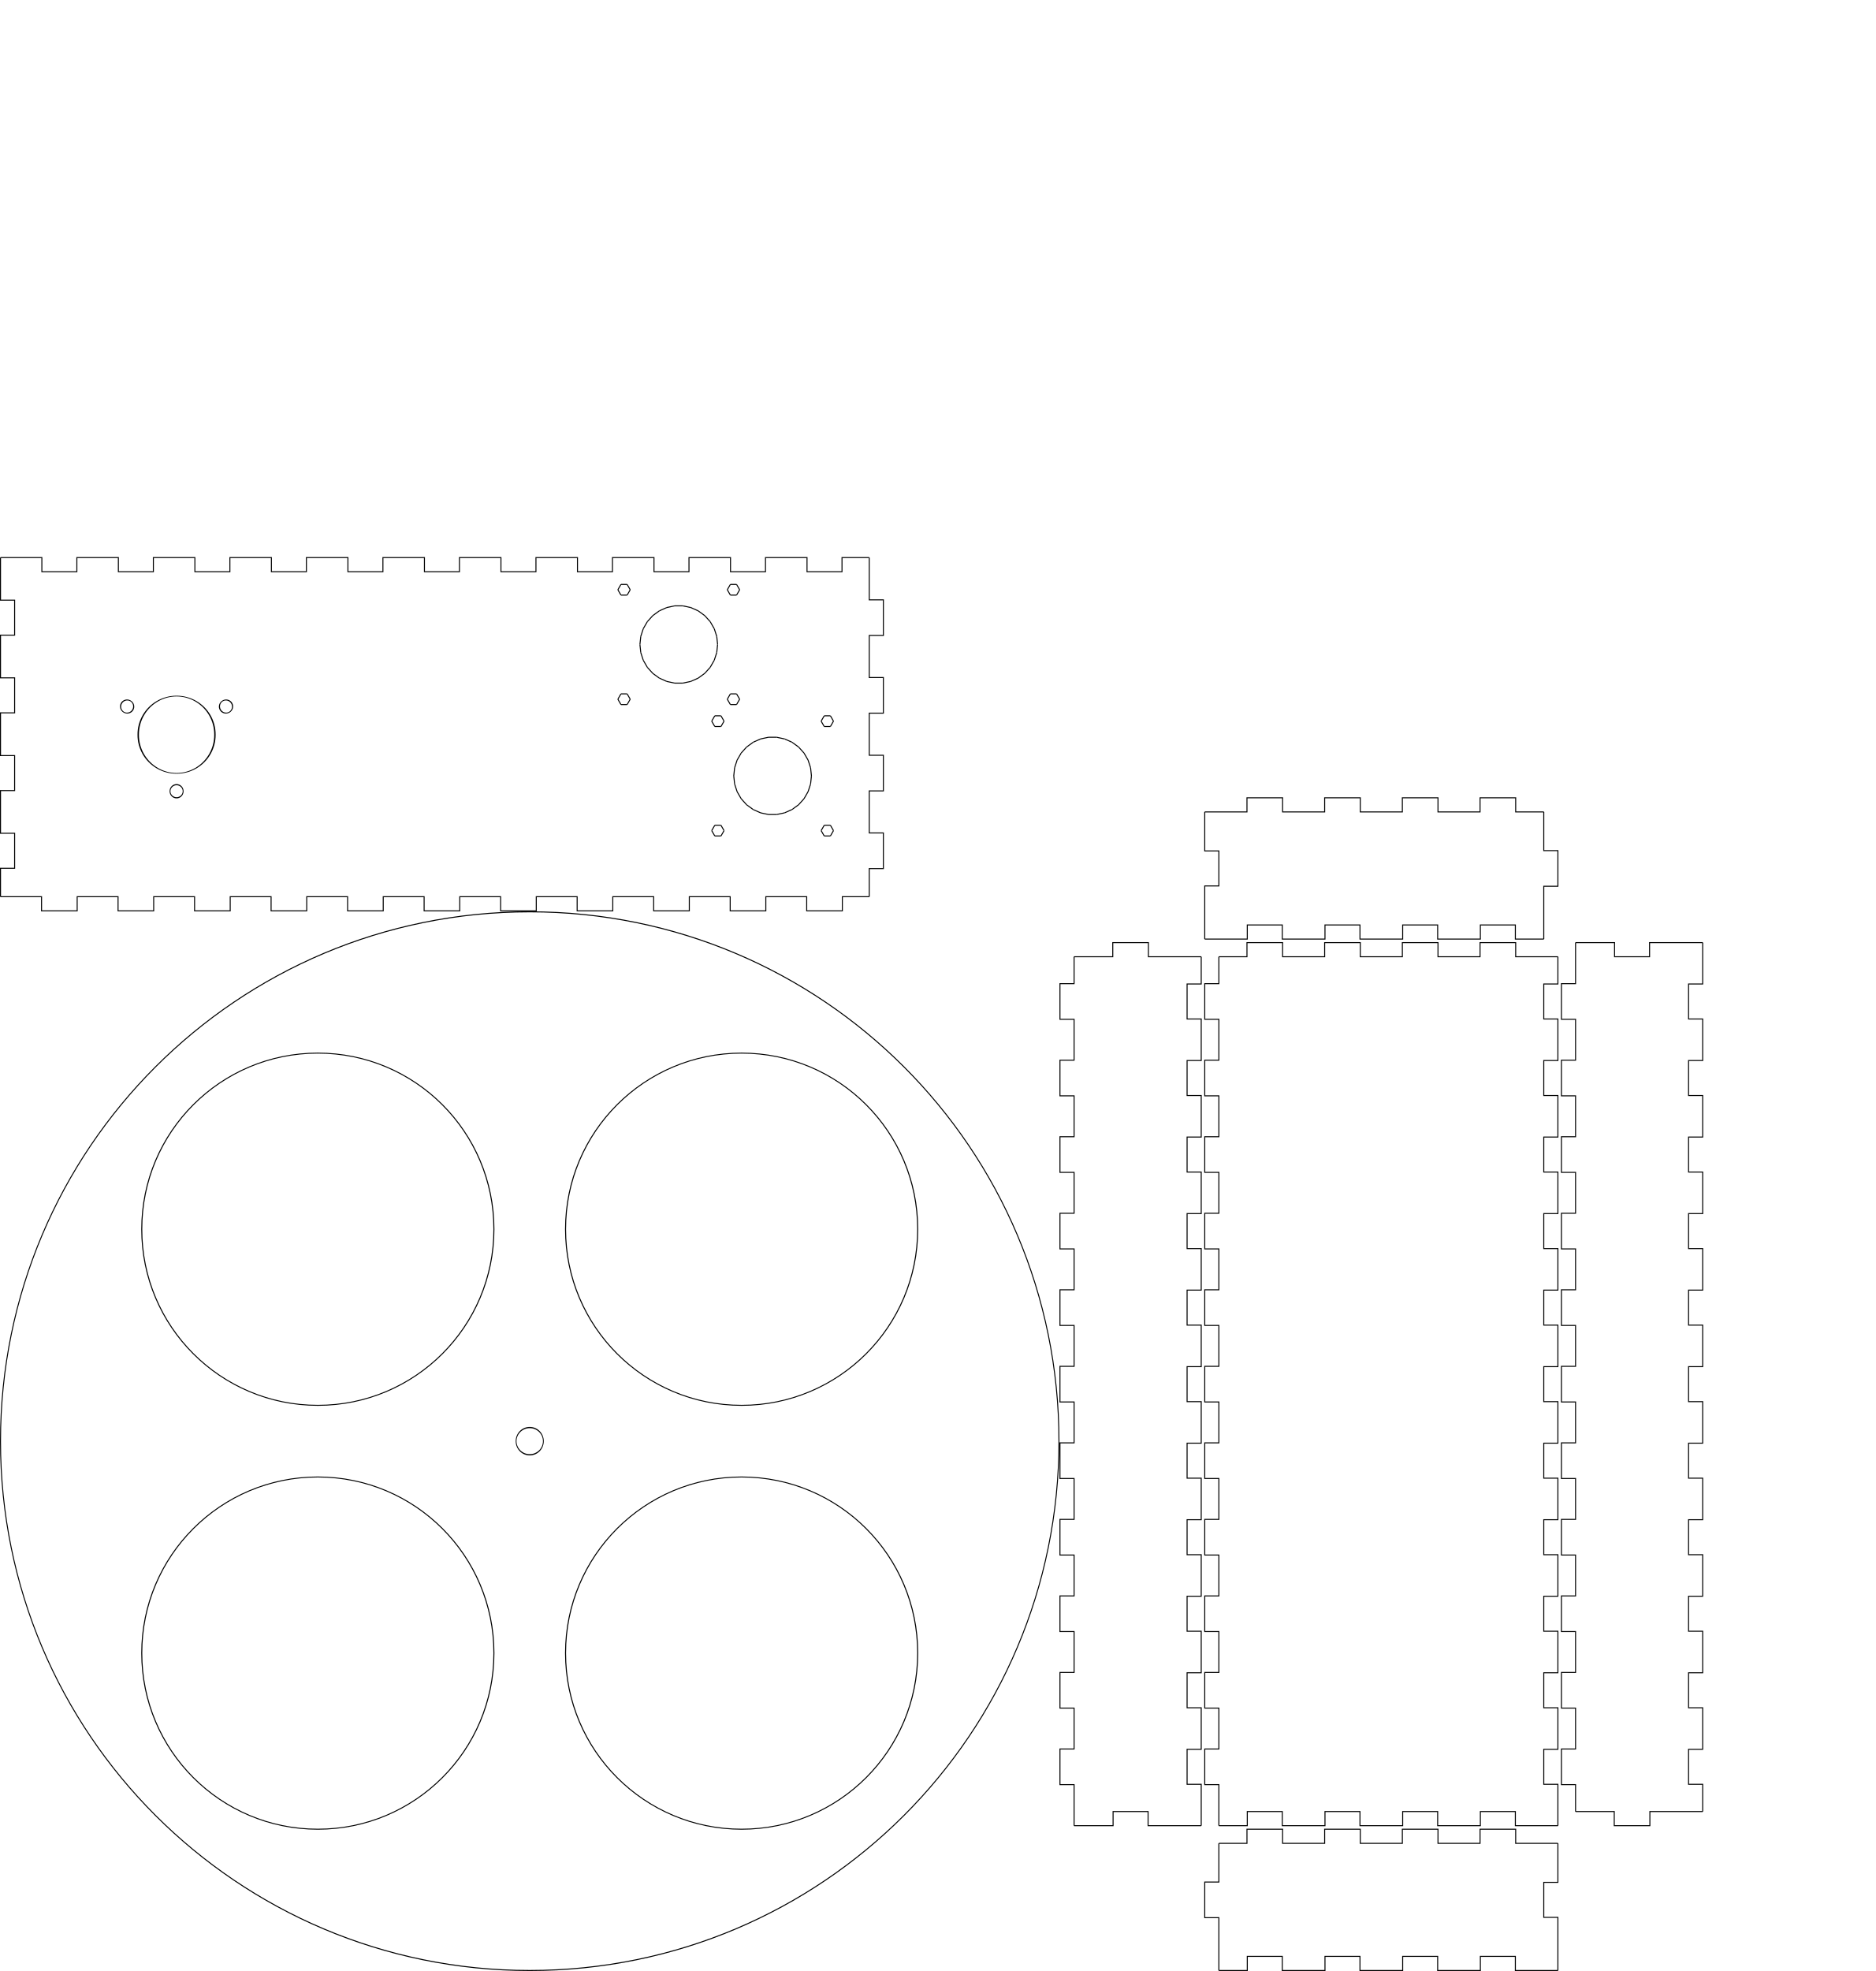
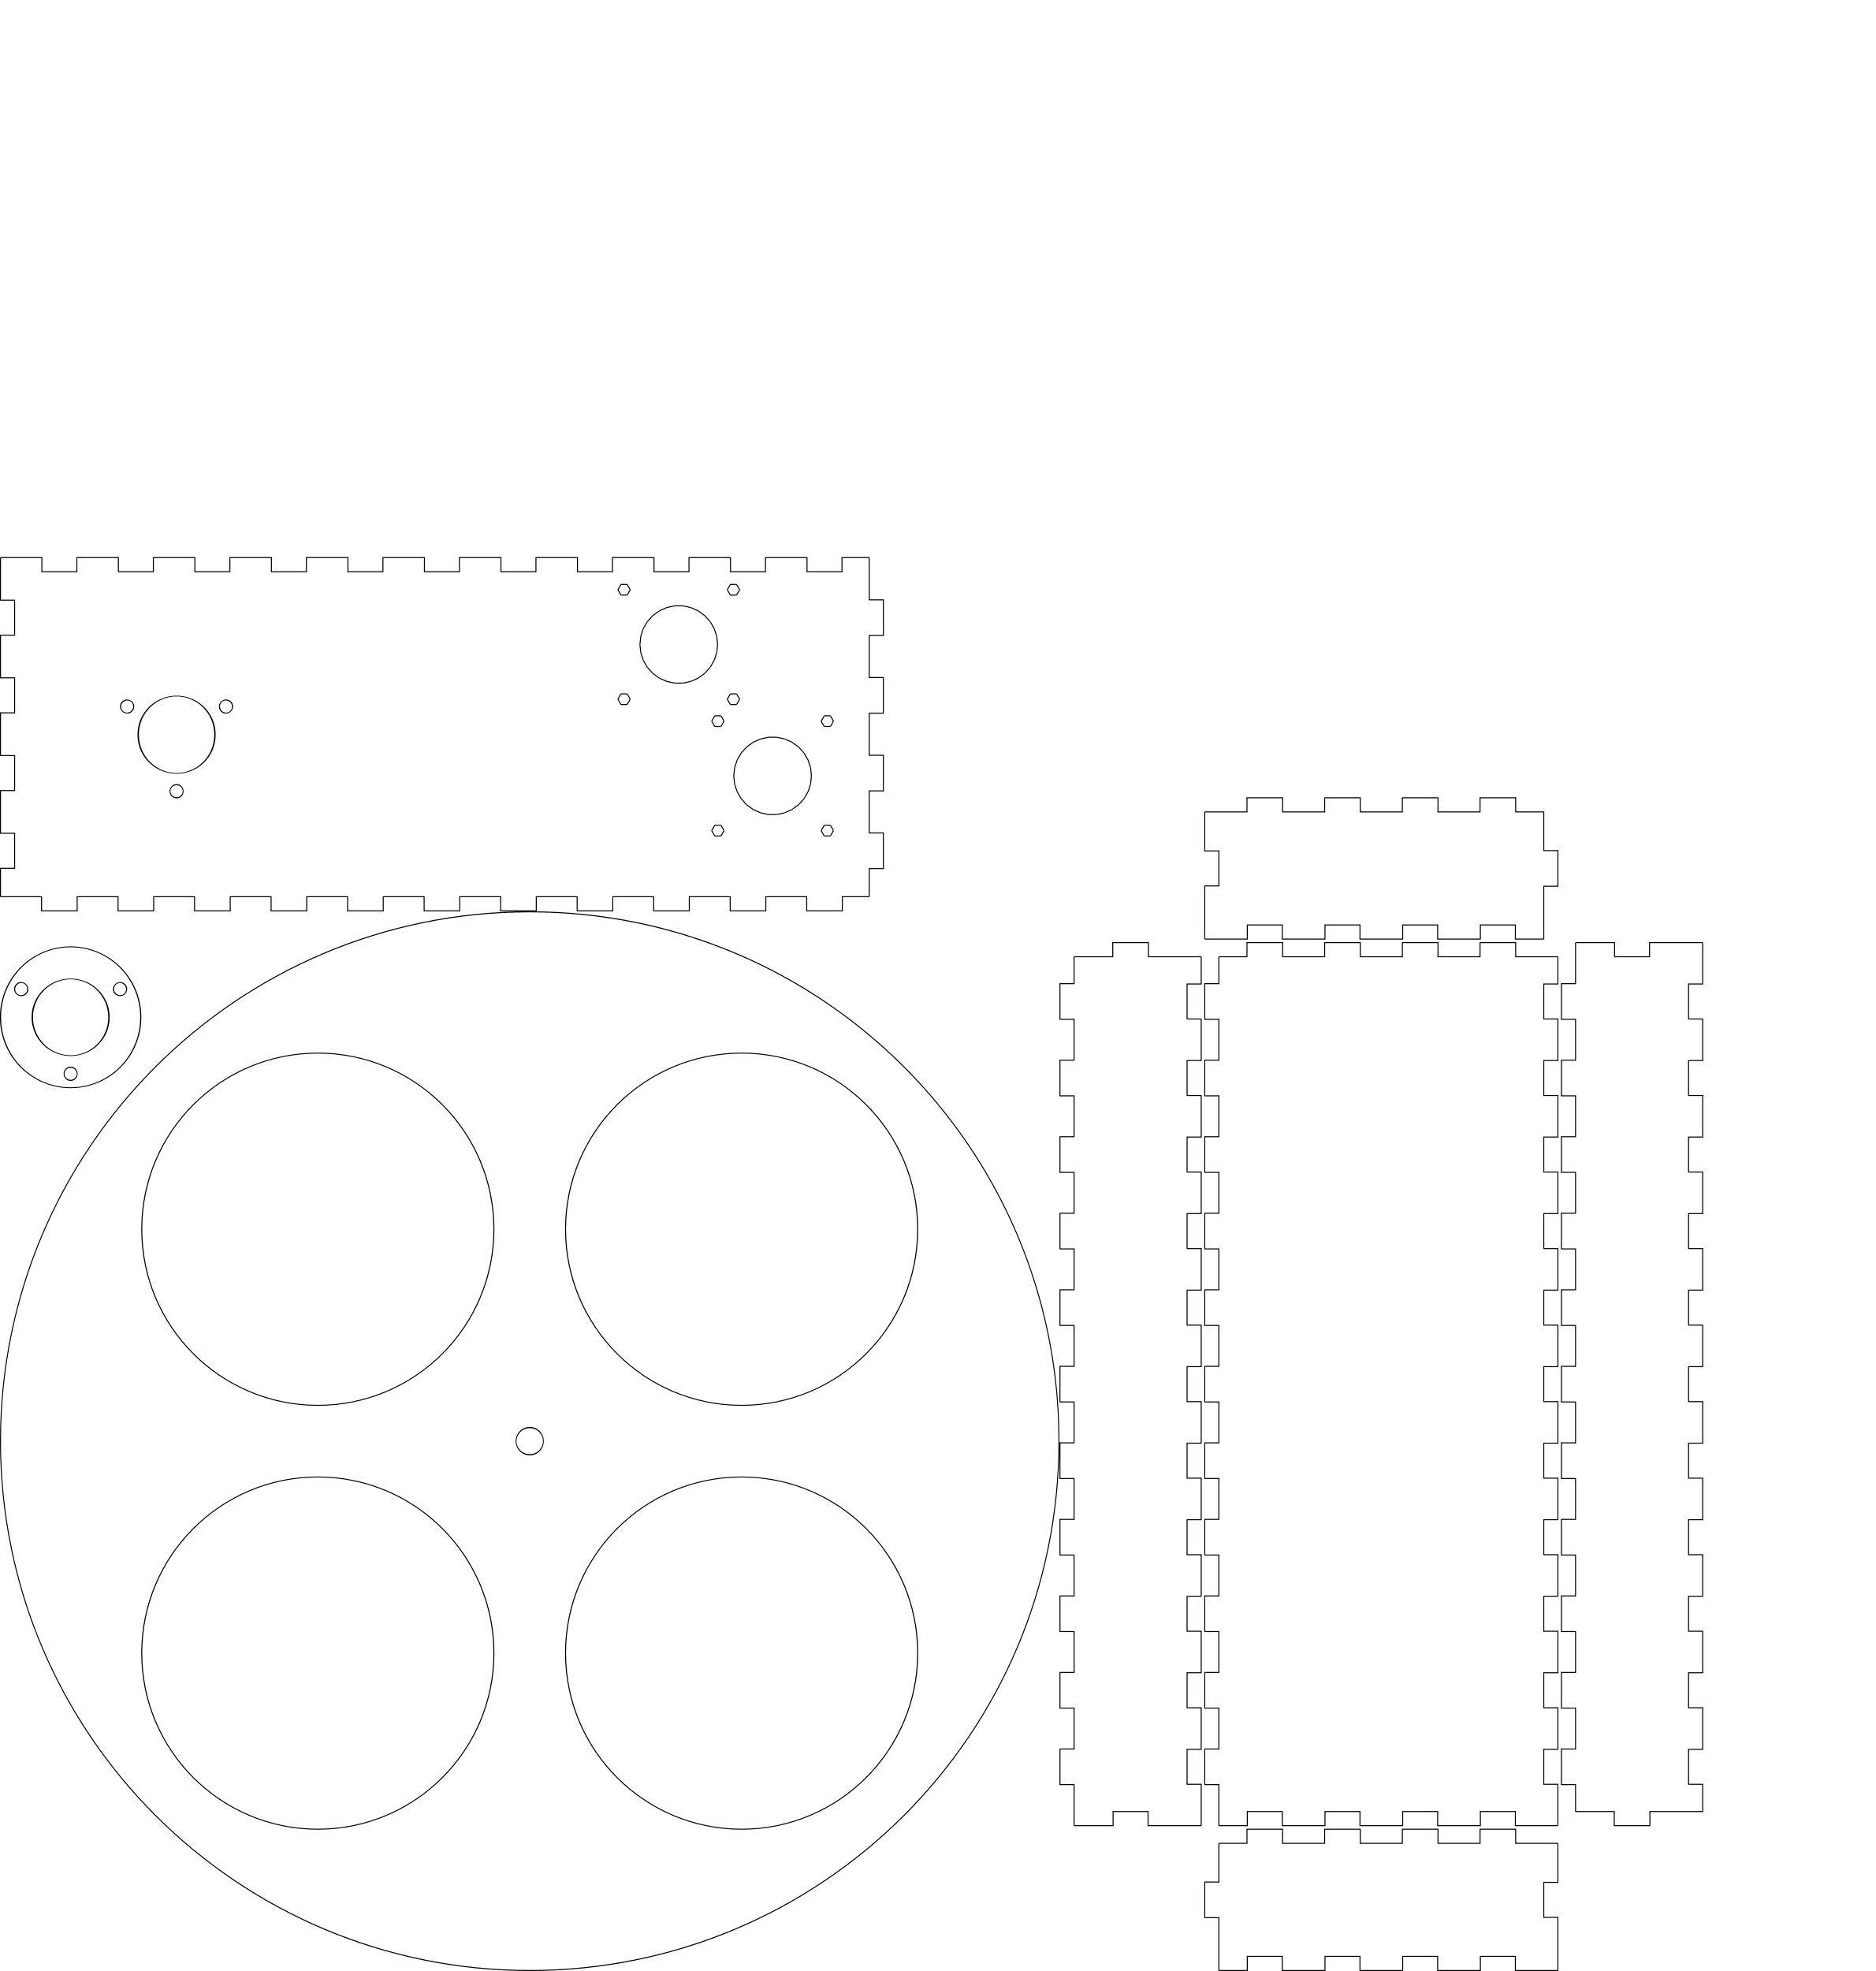
<svg xmlns="http://www.w3.org/2000/svg" xmlns:xlink="http://www.w3.org/1999/xlink" version="1.1" id="svg2" height="1977.165" width="1881.496">
  <defs id="defs4">
    <pattern y="0" x="0" width="8" patternUnits="userSpaceOnUse" id="Hatch" height="8">
      <path id="path3477" stroke-width="0.25" stroke="#000000" linecap="square" d="M8 4 l-4,4" />
      <path id="path3479" stroke-width="0.25" stroke="#000000" linecap="square" d="M6 2 l-4,4" />
      <path id="path3481" stroke-width="0.25" stroke="#000000" linecap="square" d="M4 0 l-4,4" />
    </pattern>
    <marker style="overflow:visible" refY="0.0" refX="0.0" orient="auto" id="DistanceX">
      <path id="path3474" style="stroke:#000000; stroke-width:0.5" d="M 3,-3 L -3,3 M 0,-5 L  0,5" />
    </marker>
  </defs>
  <g id="layer1" transform="translate(0,924.8044)">
    <g id="g3198">
      <path transform="matrix(0.6647934,0,0,0.6232437,166.9806,-167.5411)" d="m 1133.858,1445.669 c 0,156.553 -118.979,283.465 -265.748,283.465 -146.769,0 -265.748,-126.912 -265.748,-283.465 0,-156.553 118.979,-283.465 265.748,-283.465 146.769,0 265.748,126.911 265.748,283.465 z" id="path2983" style="fill:none;stroke:#000000;stroke-width:1.547;stroke-miterlimit:4;stroke-opacity:1;stroke-dasharray:none" />
      <use height="1977.165" width="1881.496" transform="translate(1.30473e-7,-425.1968)" id="use2985" xlink:href="#path2983" y="0" x="0" />
      <use height="1977.165" width="1881.496" transform="translate(-425.1968,2.2405252e-7)" id="use2987" xlink:href="#use2985" y="0" x="0" />
      <use height="1977.165" width="1881.496" transform="translate(-5.2417377e-7,425.1968)" id="use2989" xlink:href="#use2987" y="0" x="0" />
      <path transform="matrix(1.427233,0,0,1.498595,-404.0723,-1008.41)" d="m 1027.559,1020.472 c 0,195.691 -166.571,354.331 -372.047,354.331 -205.476,0 -372.047,-158.639 -372.047,-354.331 0,-195.691 166.571,-354.331 372.047,-354.331 205.476,0 372.047,158.639 372.047,354.331 z" id="path2991" style="fill:none;stroke:#000000;stroke-width:0.681;stroke-miterlimit:4;stroke-opacity:1;stroke-dasharray:none" />
      <path transform="matrix(0.2573,0,0,0.38595,444.8852,222.7412)" d="m 389.764,772.441 c 0,19.569 -23.796,35.433 -53.15,35.433 -29.354,0 -53.15,-15.864 -53.15,-35.433 0,-19.569 23.796,-35.433 53.15,-35.433 29.354,0 53.15,15.864 53.15,35.433 z" id="path3012" style="fill:none;stroke:#000000;stroke-width:3.16;stroke-miterlimit:4;stroke-opacity:1;stroke-dasharray:none" />
    </g>
    <g id="g3375">
      <path d="m 1580.815,892.412 0,-27.006 -14.173,0 0,-35.752 14.173,0 0,-41.02 -14.173,0 0,-35.752 14.173,0 0,-41.02 -14.173,0 0,-35.752 14.173,0 0,-41.02 -14.173,0 0,-35.752 14.173,0 0,-41.02 -14.173,0 0,-35.752 14.173,0 0,-41.02 -14.173,0 0,-35.752 14.173,0 0,-41.02 -14.173,0 0,-35.752 14.173,0 0,-41.02 -14.173,0 0,-35.752 14.173,0 0,-41.02 -14.173,0 0,-35.752 14.173,0 0,-41.02 -14.173,0 0,-35.752 14.173,0 0,-41.02 -14.173,0 0,-35.752 14.173,0 0,-41.179" style="fill:none;stroke:#000000" id="path3219" />
      <path d="m 1580.815,20.759 39.136,0 0,14.173 35.114,0 0,-14.173 53.309,0" style="fill:none;stroke:#000000" id="path3221" />
      <path d="m 1708.374,20.759 0,41.498 -14.173,0 0,35.114 14.173,0 0,41.657 -14.173,0 0,35.114 14.173,0 0,41.657 -14.173,0 0,35.114 14.173,0 0,41.657 -14.173,0 0,35.114 14.173,0 0,41.657 -14.173,0 0,35.114 14.173,0 0,41.657 -14.173,0 0,35.114 14.173,0 0,41.657 -14.173,0 0,35.114 14.173,0 0,41.657 -14.173,0 0,35.114 14.173,0 0,41.657 -14.173,0 0,35.114 14.173,0 0,41.657 -14.173,0 0,35.114 14.173,0 0,41.657 -14.173,0 0,35.114 14.173,0 0,27.325" style="fill:none;stroke:#000000" id="path3223" />
      <path d="m 1708.374,892.412 -52.99,0 0,14.173 -35.752,0 0,-14.173 -38.817,0" style="fill:none;stroke:#000000" id="path3225" />
    </g>
    <g id="g3381">
      <path d="m 1222.941,1051.861 0,-52.99 -14.173,0 0,-35.752 14.173,0 0,-38.817" style="fill:none;stroke:#000000" id="path3227" />
      <path d="m 1222.941,924.302 28.187,0 0,-14.173 35.752,0 0,14.173 42.201,0 0,-14.173 35.752,0 0,14.173 42.201,0 0,-14.173 35.752,0 0,14.173 42.201,0 0,-14.173 35.752,0 0,14.173 42.36,0" style="fill:none;stroke:#000000" id="path3229" />
      <path d="m 1563.098,924.302 0,39.136 -14.173,0 0,35.114 14.173,0 0,53.309" style="fill:none;stroke:#000000" id="path3231" />
      <path d="m 1563.098,1051.861 -42.679,0 0,-14.173 -35.114,0 0,14.173 -42.839,0 0,-14.173 -35.114,0 0,14.173 -42.839,0 0,-14.173 -35.114,0 0,14.173 -42.839,0 0,-14.173 -35.114,0 0,14.173 -28.506,0" style="fill:none;stroke:#000000" id="path3233" />
    </g>
    <g id="g3387">
      <path d="m 1222.941,906.585 0,-41.179 -14.173,0 0,-35.752 14.173,0 0,-41.02 -14.173,0 0,-35.752 14.173,0 0,-41.02 -14.173,0 0,-35.752 14.173,0 0,-41.02 -14.173,0 0,-35.752 14.173,0 0,-41.02 -14.173,0 0,-35.752 14.173,0 0,-41.02 -14.173,0 0,-35.752 14.173,0 0,-41.02 -14.173,0 0,-35.752 14.173,0 0,-41.02 -14.173,0 0,-35.752 14.173,0 0,-41.02 -14.173,0 0,-35.752 14.173,0 0,-41.02 -14.173,0 0,-35.752 14.173,0 0,-41.02 -14.173,0 0,-35.752 14.173,0 0,-27.006" style="fill:none;stroke:#000000" id="path3235" />
      <path d="m 1222.941,34.932 28.187,0 0,-14.173 35.752,0 0,14.173 42.201,0 0,-14.173 35.752,0 0,14.173 42.201,0 0,-14.173 35.752,0 0,14.173 42.201,0 0,-14.173 35.752,0 0,14.173 42.36,0" style="fill:none;stroke:#000000" id="path3237" />
      <path d="m 1563.098,34.932 0,27.325 -14.173,0 0,35.114 14.173,0 0,41.657 -14.173,0 0,35.114 14.173,0 0,41.657 -14.173,0 0,35.114 14.173,0 0,41.657 -14.173,0 0,35.114 14.173,0 0,41.657 -14.173,0 0,35.114 14.173,0 0,41.657 -14.173,0 0,35.114 14.173,0 0,41.657 -14.173,0 0,35.114 14.173,0 0,41.657 -14.173,0 0,35.114 14.173,0 0,41.657 -14.173,0 0,35.114 14.173,0 0,41.657 -14.173,0 0,35.114 14.173,0 0,41.657 -14.173,0 0,35.114 14.173,0 0,41.498" style="fill:none;stroke:#000000" id="path3239" />
      <path d="m 1563.098,906.585 -42.679,0 0,-14.173 -35.114,0 0,14.173 -42.839,0 0,-14.173 -35.114,0 0,14.173 -42.839,0 0,-14.173 -35.114,0 0,14.173 -42.839,0 0,-14.173 -35.114,0 0,14.173 -28.506,0" style="fill:none;stroke:#000000" id="path3241" />
    </g>
    <g id="g3363">
      <path d="m 1208.768,17.215 0,-53.309 14.173,0 0,-35.114 -14.173,0 0,-39.136" style="fill:none;stroke:#000000" id="path3243" />
      <path d="m 1208.768,-110.344 42.36,0 0,-14.173 35.752,0 0,14.173 42.201,0 0,-14.173 35.752,0 0,14.173 42.201,0 0,-14.173 35.752,0 0,14.173 42.201,0 0,-14.173 35.752,0 0,14.173 28.187,0" style="fill:none;stroke:#000000" id="path3245" />
      <path d="m 1548.925,-110.344 0,38.817 14.173,0 0,35.752 -14.173,0 0,52.99" style="fill:none;stroke:#000000" id="path3247" />
      <path d="m 1548.925,17.215 -28.506,0 0,-14.173 -35.114,0 0,14.173 -42.839,0 0,-14.173 -35.114,0 0,14.173 -42.839,0 0,-14.173 -35.114,0 0,14.173 -42.839,0 0,-14.173 -35.114,0 0,14.173 -42.679,0" style="fill:none;stroke:#000000" id="path3249" />
    </g>
    <g id="g3357" transform="matrix(0,1,-1,0,-127.5604,-1574.23)">
      <path d="m 1208.768,-128.06 0,-41.498 14.173,0 0,-35.114 -14.173,0 0,-41.657 14.173,0 0,-35.114 -14.173,0 0,-41.657 14.173,0 0,-35.114 -14.173,0 0,-41.657 14.173,0 0,-35.114 -14.173,0 0,-41.657 14.173,0 0,-35.114 -14.173,0 0,-41.657 14.173,0 0,-35.114 -14.173,0 0,-41.657 14.173,0 0,-35.114 -14.173,0 0,-41.657 14.173,0 0,-35.114 -14.173,0 0,-41.657 14.173,0 0,-35.114 -14.173,0 0,-41.657 14.173,0 0,-35.114 -14.173,0 0,-41.657 14.173,0 0,-35.114 -14.173,0 0,-27.325" style="fill:none;stroke:#000000" id="path3251" />
      <path d="m 1208.768,-999.714 42.36,0 0,-14.173 35.752,0 0,14.173 42.201,0 0,-14.173 35.752,0 0,14.173 42.201,0 0,-14.173 35.752,0 0,14.173 42.201,0 0,-14.173 35.752,0 0,14.173 28.187,0" style="fill:none;stroke:#000000" id="path3253" />
      <path d="m 1548.925,-999.714 0,27.006 14.173,0 0,35.752 -14.173,0 0,41.02 14.173,0 0,35.752 -14.173,0 0,41.02 14.173,0 0,35.752 -14.173,0 0,41.02 14.173,0 0,35.752 -14.173,0 0,41.02 14.173,0 0,35.752 -14.173,0 0,41.02 14.173,0 0,35.752 -14.173,0 0,41.02 14.173,0 0,35.752 -14.173,0 0,41.02 14.173,0 0,35.752 -14.173,0 0,41.02 14.173,0 0,35.752 -14.173,0 0,41.02 14.173,0 0,35.752 -14.173,0 0,41.02 14.173,0 0,35.752 -14.173,0 0,41.179" style="fill:none;stroke:#000000" id="path3255" />
      <path d="m 1548.925,-128.06 -28.506,0 0,-14.173 -35.114,0 0,14.173 -42.839,0 0,-14.173 -35.114,0 0,14.173 -42.839,0 0,-14.173 -35.114,0 0,14.173 -42.839,0 0,-14.173 -35.114,0 0,14.173 -42.679,0" style="fill:none;stroke:#000000" id="path3257" />
    </g>
    <g id="g3369">
      <path d="m 1077.665,906.585 0,-41.179 -14.173,0 0,-35.752 14.173,0 0,-41.02 -14.173,0 0,-35.752 14.173,0 0,-41.02 -14.173,0 0,-35.752 14.173,0 0,-41.02 -14.173,0 0,-35.752 14.173,0 0,-41.02 -14.173,0 0,-35.752 14.173,0 0,-41.02 -14.173,0 0,-35.752 14.173,0 0,-41.02 -14.173,0 0,-35.752 14.173,0 0,-41.02 -14.173,0 0,-35.752 14.173,0 0,-41.02 -14.173,0 0,-35.752 14.173,0 0,-41.02 -14.173,0 0,-35.752 14.173,0 0,-41.02 -14.173,0 0,-35.752 14.173,0 0,-27.006" style="fill:none;stroke:#000000" id="path3259" />
      <path d="m 1077.665,34.932 38.817,0 0,-14.173 35.752,0 0,14.173 52.99,0" style="fill:none;stroke:#000000" id="path3261" />
      <path d="m 1205.224,34.932 0,27.325 -14.173,0 0,35.114 14.173,0 0,41.657 -14.173,0 0,35.114 14.173,0 0,41.657 -14.173,0 0,35.114 14.173,0 0,41.657 -14.173,0 0,35.114 14.173,0 0,41.657 -14.173,0 0,35.114 14.173,0 0,41.657 -14.173,0 0,35.114 14.173,0 0,41.657 -14.173,0 0,35.114 14.173,0 0,41.657 -14.173,0 0,35.114 14.173,0 0,41.657 -14.173,0 0,35.114 14.173,0 0,41.657 -14.173,0 0,35.114 14.173,0 0,41.657 -14.173,0 0,35.114 14.173,0 0,41.498" style="fill:none;stroke:#000000" id="path3263" />
      <path d="m 1205.224,906.585 -53.309,0 0,-14.173 -35.114,0 0,14.173 -39.136,0" style="fill:none;stroke:#000000" id="path3265" />
    </g>
    <g id="g3441">
      <g id="g3435">
        <path style="fill:none;stroke:#000000;stroke-width:0.648;stroke-miterlimit:4;stroke-opacity:1;stroke-dasharray:none" id="path3393" d="m 460.63,311.811 a 17.717,35.433 0 1 1 -35.433,0 17.717,35.433 0 1 1 35.433,0 z" transform="matrix(2.1719,0,0,1.08595,-784.7982,-526.4077)" />
        <path style="fill:none;stroke:#000000;stroke-width:9.274;stroke-miterlimit:4;stroke-opacity:1;stroke-dasharray:none" id="path3395" d="m 318.898,400.394 a 70.866,53.15 0 1 1 -141.732,0 70.866,53.15 0 1 1 141.732,0 z" transform="matrix(0.092975,0,0,0.1239667,154.1046,-180.7392)" />
        <path transform="matrix(-0.0464875,-0.08051871,0.1073583,-0.06198334,195.3003,-171.2726)" d="m 318.898,400.394 a 70.866,53.15 0 1 1 -141.732,0 70.866,53.15 0 1 1 141.732,0 z" id="path3411" style="fill:none;stroke:#000000;stroke-width:9.274;stroke-miterlimit:4;stroke-opacity:1;stroke-dasharray:none" />
        <path style="fill:none;stroke:#000000;stroke-width:9.274;stroke-miterlimit:4;stroke-opacity:1;stroke-dasharray:none" id="path3425" d="m 318.898,400.394 a 70.866,53.15 0 1 1 -141.732,0 70.866,53.15 0 1 1 141.732,0 z" transform="matrix(0.0464875,-0.08051871,-0.1073583,-0.06198334,159.0154,-171.2726)" />
      </g>
    </g>
    <g id="g3483" transform="translate(681.0236,-1330.665)">
      <path id="path3485" style="fill:none;stroke:#000000" d="m -61.101,1107.262 3.1,-5.372" />
      <path id="path3487" style="fill:none;stroke:#000000" d="m -58,1101.891 6.201,0" />
      <path id="path3489" style="fill:none;stroke:#000000" d="m -51.8,1101.891 3.1,5.372" />
      <path id="path3491" style="fill:none;stroke:#000000" d="m -48.699,1107.262 -3.1,5.372" />
      <path id="path3493" style="fill:none;stroke:#000000" d="m -51.8,1112.634 -6.201,0" />
      <path id="path3495" style="fill:none;stroke:#000000" d="m -58,1112.634 -3.1,-5.372" />
      <path id="path3497" style="fill:none;stroke:#000000" d="m -61.101,997.462 3.1,-5.372" />
      <path id="path3499" style="fill:none;stroke:#000000" d="m -58,992.091 6.201,0" />
      <path id="path3501" style="fill:none;stroke:#000000" d="m -51.8,992.091 3.1,5.372" />
      <path id="path3503" style="fill:none;stroke:#000000" d="m -48.699,997.462 -3.1,5.372" />
      <path id="path3505" style="fill:none;stroke:#000000" d="m -51.8,1002.834 -6.201,0" />
      <path id="path3507" style="fill:none;stroke:#000000" d="m -58,1002.834 -3.1,-5.372" />
      <path id="path3509" style="fill:none;stroke:#000000" d="m -38.969,1052.362 0.85,-8.104" />
      <path id="path3511" style="fill:none;stroke:#000000" d="m -38.119,1044.259 2.519,-7.746" />
      <path id="path3513" style="fill:none;stroke:#000000" d="m -35.6,1036.513 4.071,-7.058" />
      <path id="path3515" style="fill:none;stroke:#000000" d="m -31.528,1029.455 5.453,-6.052" />
      <path id="path3517" style="fill:none;stroke:#000000" d="m -26.075,1023.403 6.591,-4.791" />
      <path id="path3519" style="fill:none;stroke:#000000" d="m -19.485,1018.612 7.441,-3.313" />
      <path id="path3521" style="fill:none;stroke:#000000" d="m -12.044,1015.299 7.969,-1.694" />
      <path id="path3523" style="fill:none;stroke:#000000" d="m -4.075,1013.606 8.15,0" />
      <path id="path3525" style="fill:none;stroke:#000000" d="m 4.075,1013.606 7.969,1.694" />
      <path id="path3527" style="fill:none;stroke:#000000" d="m 12.044,1015.299 7.441,3.313" />
      <path id="path3529" style="fill:none;stroke:#000000" d="m 19.485,1018.612 6.591,4.791" />
      <path id="path3531" style="fill:none;stroke:#000000" d="m 26.075,1023.403 5.453,6.052" />
      <path id="path3533" style="fill:none;stroke:#000000" d="m 31.528,1029.455 4.071,7.058" />
      <path id="path3535" style="fill:none;stroke:#000000" d="m 35.6,1036.513 2.519,7.746" />
      <path id="path3537" style="fill:none;stroke:#000000" d="m 38.119,1044.259 0.85,8.104" />
      <path id="path3539" style="fill:none;stroke:#000000" d="m 38.969,1052.362 -0.85,8.104" />
      <path id="path3541" style="fill:none;stroke:#000000" d="m 38.119,1060.466 -2.519,7.746" />
      <path id="path3543" style="fill:none;stroke:#000000" d="m 35.6,1068.211 -4.071,7.058" />
      <path id="path3545" style="fill:none;stroke:#000000" d="m 31.528,1075.27 -5.453,6.052" />
      <path id="path3547" style="fill:none;stroke:#000000" d="m 26.075,1081.322 -6.591,4.79" />
      <path id="path3549" style="fill:none;stroke:#000000" d="m 19.485,1086.112 -7.441,3.313" />
      <path id="path3551" style="fill:none;stroke:#000000" d="m 12.044,1089.425 -7.969,1.694" />
      <path id="path3553" style="fill:none;stroke:#000000" d="m 4.075,1091.119 -8.15,0" />
      <path id="path3555" style="fill:none;stroke:#000000" d="m -4.075,1091.119 -7.969,-1.694" />
      <path id="path3557" style="fill:none;stroke:#000000" d="m -12.044,1089.425 -7.441,-3.313" />
      <path id="path3559" style="fill:none;stroke:#000000" d="m -19.485,1086.112 -6.591,-4.79" />
      <path id="path3561" style="fill:none;stroke:#000000" d="m -26.075,1081.322 -5.453,-6.052" />
      <path id="path3563" style="fill:none;stroke:#000000" d="m -31.528,1075.27 -4.071,-7.058" />
      <path id="path3565" style="fill:none;stroke:#000000" d="m -35.6,1068.211 -2.519,-7.746" />
      <path id="path3567" style="fill:none;stroke:#000000" d="m -38.119,1060.466 -0.85,-8.104" />
      <path id="path3569" style="fill:none;stroke:#000000" d="m 48.699,1107.262 3.1,-5.372" />
      <path id="path3571" style="fill:none;stroke:#000000" d="m 51.8,1101.891 6.201,0" />
      <path id="path3573" style="fill:none;stroke:#000000" d="m 58,1101.891 3.1,5.372" />
      <path id="path3575" style="fill:none;stroke:#000000" d="m 61.101,1107.262 -3.1,5.372" />
      <path id="path3577" style="fill:none;stroke:#000000" d="m 58,1112.634 -6.201,0" />
      <path id="path3579" style="fill:none;stroke:#000000" d="m 51.8,1112.634 -3.1,-5.372" />
      <path id="path3581" style="fill:none;stroke:#000000" d="m 48.699,997.462 3.1,-5.372" />
      <path id="path3583" style="fill:none;stroke:#000000" d="m 51.8,992.091 6.201,0" />
      <path id="path3585" style="fill:none;stroke:#000000" d="m 58,992.091 3.1,5.372" />
      <path id="path3587" style="fill:none;stroke:#000000" d="m 61.101,997.462 -3.1,5.372" />
      <path id="path3589" style="fill:none;stroke:#000000" d="m 58,1002.834 -6.201,0" />
      <path id="path3591" style="fill:none;stroke:#000000" d="m 51.8,1002.834 -3.1,-5.372" />
    </g>
    <g transform="translate(775.1743,-1198.854)" id="g3658">
      <path d="m -61.101,1107.262 3.1,-5.372" style="fill:none;stroke:#000000" id="path3660" />
      <path d="m -58,1101.891 6.201,0" style="fill:none;stroke:#000000" id="path3662" />
      <path d="m -51.8,1101.891 3.1,5.372" style="fill:none;stroke:#000000" id="path3664" />
      <path d="m -48.699,1107.262 -3.1,5.372" style="fill:none;stroke:#000000" id="path3666" />
      <path d="m -51.8,1112.634 -6.201,0" style="fill:none;stroke:#000000" id="path3668" />
      <path d="m -58,1112.634 -3.1,-5.372" style="fill:none;stroke:#000000" id="path3670" />
      <path d="m -61.101,997.462 3.1,-5.372" style="fill:none;stroke:#000000" id="path3672" />
      <path d="m -58,992.091 6.201,0" style="fill:none;stroke:#000000" id="path3674" />
      <path d="m -51.8,992.091 3.1,5.372" style="fill:none;stroke:#000000" id="path3676" />
      <path d="m -48.699,997.462 -3.1,5.372" style="fill:none;stroke:#000000" id="path3678" />
      <path d="m -51.8,1002.834 -6.201,0" style="fill:none;stroke:#000000" id="path3680" />
      <path d="m -58,1002.834 -3.1,-5.372" style="fill:none;stroke:#000000" id="path3682" />
      <path d="m -38.969,1052.362 0.85,-8.104" style="fill:none;stroke:#000000" id="path3684" />
      <path d="m -38.119,1044.259 2.519,-7.746" style="fill:none;stroke:#000000" id="path3686" />
      <path d="m -35.6,1036.513 4.071,-7.058" style="fill:none;stroke:#000000" id="path3688" />
      <path d="m -31.528,1029.455 5.453,-6.052" style="fill:none;stroke:#000000" id="path3690" />
      <path d="m -26.075,1023.403 6.591,-4.791" style="fill:none;stroke:#000000" id="path3692" />
      <path d="m -19.485,1018.612 7.441,-3.313" style="fill:none;stroke:#000000" id="path3694" />
      <path d="m -12.044,1015.299 7.969,-1.694" style="fill:none;stroke:#000000" id="path3696" />
      <path d="m -4.075,1013.606 8.15,0" style="fill:none;stroke:#000000" id="path3698" />
      <path d="m 4.075,1013.606 7.969,1.694" style="fill:none;stroke:#000000" id="path3700" />
      <path d="m 12.044,1015.299 7.441,3.313" style="fill:none;stroke:#000000" id="path3702" />
      <path d="m 19.485,1018.612 6.591,4.791" style="fill:none;stroke:#000000" id="path3704" />
      <path d="m 26.075,1023.403 5.453,6.052" style="fill:none;stroke:#000000" id="path3706" />
      <path d="m 31.528,1029.455 4.071,7.058" style="fill:none;stroke:#000000" id="path3708" />
      <path d="m 35.6,1036.513 2.519,7.746" style="fill:none;stroke:#000000" id="path3710" />
      <path d="m 38.119,1044.259 0.85,8.104" style="fill:none;stroke:#000000" id="path3712" />
      <path d="m 38.969,1052.362 -0.85,8.104" style="fill:none;stroke:#000000" id="path3714" />
      <path d="m 38.119,1060.466 -2.519,7.746" style="fill:none;stroke:#000000" id="path3716" />
      <path d="m 35.6,1068.211 -4.071,7.058" style="fill:none;stroke:#000000" id="path3718" />
      <path d="m 31.528,1075.27 -5.453,6.052" style="fill:none;stroke:#000000" id="path3720" />
      <path d="m 26.075,1081.322 -6.591,4.79" style="fill:none;stroke:#000000" id="path3722" />
      <path d="m 19.485,1086.112 -7.441,3.313" style="fill:none;stroke:#000000" id="path3724" />
      <path d="m 12.044,1089.425 -7.969,1.694" style="fill:none;stroke:#000000" id="path3726" />
      <path d="m 4.075,1091.119 -8.15,0" style="fill:none;stroke:#000000" id="path3728" />
      <path d="m -4.075,1091.119 -7.969,-1.694" style="fill:none;stroke:#000000" id="path3730" />
      <path d="m -12.044,1089.425 -7.441,-3.313" style="fill:none;stroke:#000000" id="path3732" />
      <path d="m -19.485,1086.112 -6.591,-4.79" style="fill:none;stroke:#000000" id="path3734" />
      <path d="m -26.075,1081.322 -5.453,-6.052" style="fill:none;stroke:#000000" id="path3736" />
      <path d="m -31.528,1075.27 -4.071,-7.058" style="fill:none;stroke:#000000" id="path3738" />
      <path d="m -35.6,1068.211 -2.519,-7.746" style="fill:none;stroke:#000000" id="path3740" />
      <path d="m -38.119,1060.466 -0.85,-8.104" style="fill:none;stroke:#000000" id="path3742" />
      <path d="m 48.699,1107.262 3.1,-5.372" style="fill:none;stroke:#000000" id="path3744" />
      <path d="m 51.8,1101.891 6.201,0" style="fill:none;stroke:#000000" id="path3746" />
      <path d="m 58,1101.891 3.1,5.372" style="fill:none;stroke:#000000" id="path3748" />
      <path d="m 61.101,1107.262 -3.1,5.372" style="fill:none;stroke:#000000" id="path3750" />
      <path d="m 58,1112.634 -6.201,0" style="fill:none;stroke:#000000" id="path3752" />
      <path d="m 51.8,1112.634 -3.1,-5.372" style="fill:none;stroke:#000000" id="path3754" />
      <path d="m 48.699,997.462 3.1,-5.372" style="fill:none;stroke:#000000" id="path3756" />
      <path d="m 51.8,992.091 6.201,0" style="fill:none;stroke:#000000" id="path3758" />
      <path d="m 58,992.091 3.1,5.372" style="fill:none;stroke:#000000" id="path3760" />
      <path d="m 61.101,997.462 -3.1,5.372" style="fill:none;stroke:#000000" id="path3762" />
      <path d="m 58,1002.834 -6.201,0" style="fill:none;stroke:#000000" id="path3764" />
      <path d="m 51.8,1002.834 -3.1,-5.372" style="fill:none;stroke:#000000" id="path3766" />
    </g>
+     <g id="g3782">
+       <g transform="translate(-106.2992,283.4646)" id="g3768">
+         <g id="g3770">
+           <path style="fill:none;stroke:#000000;stroke-width:0.648;stroke-miterlimit:4;stroke-opacity:1;stroke-dasharray:none" id="path3772" d="m 460.63,311.811 c 0,19.569 -7.932,35.433 -17.717,35.433 -9.785,0 -17.717,-15.864 -17.717,-35.433 0,-19.569 7.932,-35.433 17.717,-35.433 9.785,0 17.717,15.864 17.717,35.433 z" transform="matrix(2.1719,0,0,1.08595,-784.7982,-526.4077)" />
+           <path style="fill:none;stroke:#000000;stroke-width:9.274;stroke-miterlimit:4;stroke-opacity:1;stroke-dasharray:none" id="path3774" d="m 318.898,400.394 c 0,29.354 -31.728,53.15 -70.866,53.15 -39.138,0 -70.866,-23.796 -70.866,-53.15 0,-29.354 31.728,-53.15 70.866,-53.15 39.138,0 70.866,23.796 70.866,53.15 z" transform="matrix(0.092975,0,0,0.1239667,154.1046,-180.7392)" />
+           <path transform="matrix(-0.0464875,-0.08051871,0.1073583,-0.06198334,195.3003,-171.2726)" d="m 318.898,400.394 c 0,29.354 -31.728,53.15 -70.866,53.15 -39.138,0 -70.866,-23.796 -70.866,-53.15 0,-29.354 31.728,-53.15 70.866,-53.15 39.138,0 70.866,23.796 70.866,53.15 z" id="path3776" style="fill:none;stroke:#000000;stroke-width:9.274;stroke-miterlimit:4;stroke-opacity:1;stroke-dasharray:none" />
+           <path style="fill:none;stroke:#000000;stroke-width:9.274;stroke-miterlimit:4;stroke-opacity:1;stroke-dasharray:none" id="path3778" d="m 318.898,400.394 c 0,29.354 -31.728,53.15 -70.866,53.15 -39.138,0 -70.866,-23.796 -70.866,-53.15 0,-29.354 31.728,-53.15 70.866,-53.15 39.138,0 70.866,23.796 70.866,53.15 z" transform="matrix(0.0464875,-0.08051871,-0.1073583,-0.06198334,159.0154,-171.2726)" />
+         </g>
+       </g>
+       <path transform="matrix(1.323967,0,0,0.992975,-93.32658,-354.6892)" d="m 177.165,453.543 a 53.15,70.866 0 1 1 -106.299,0 53.15,70.866 0 1 1 106.299,0 z" id="path3780" style="fill:none;stroke:#000000;stroke-width:0.868;stroke-miterlimit:4;stroke-opacity:1;stroke-dasharray:none" />
+     </g>
  </g>
  <g id="g3059" />
  <g id="g3268" />
</svg>
